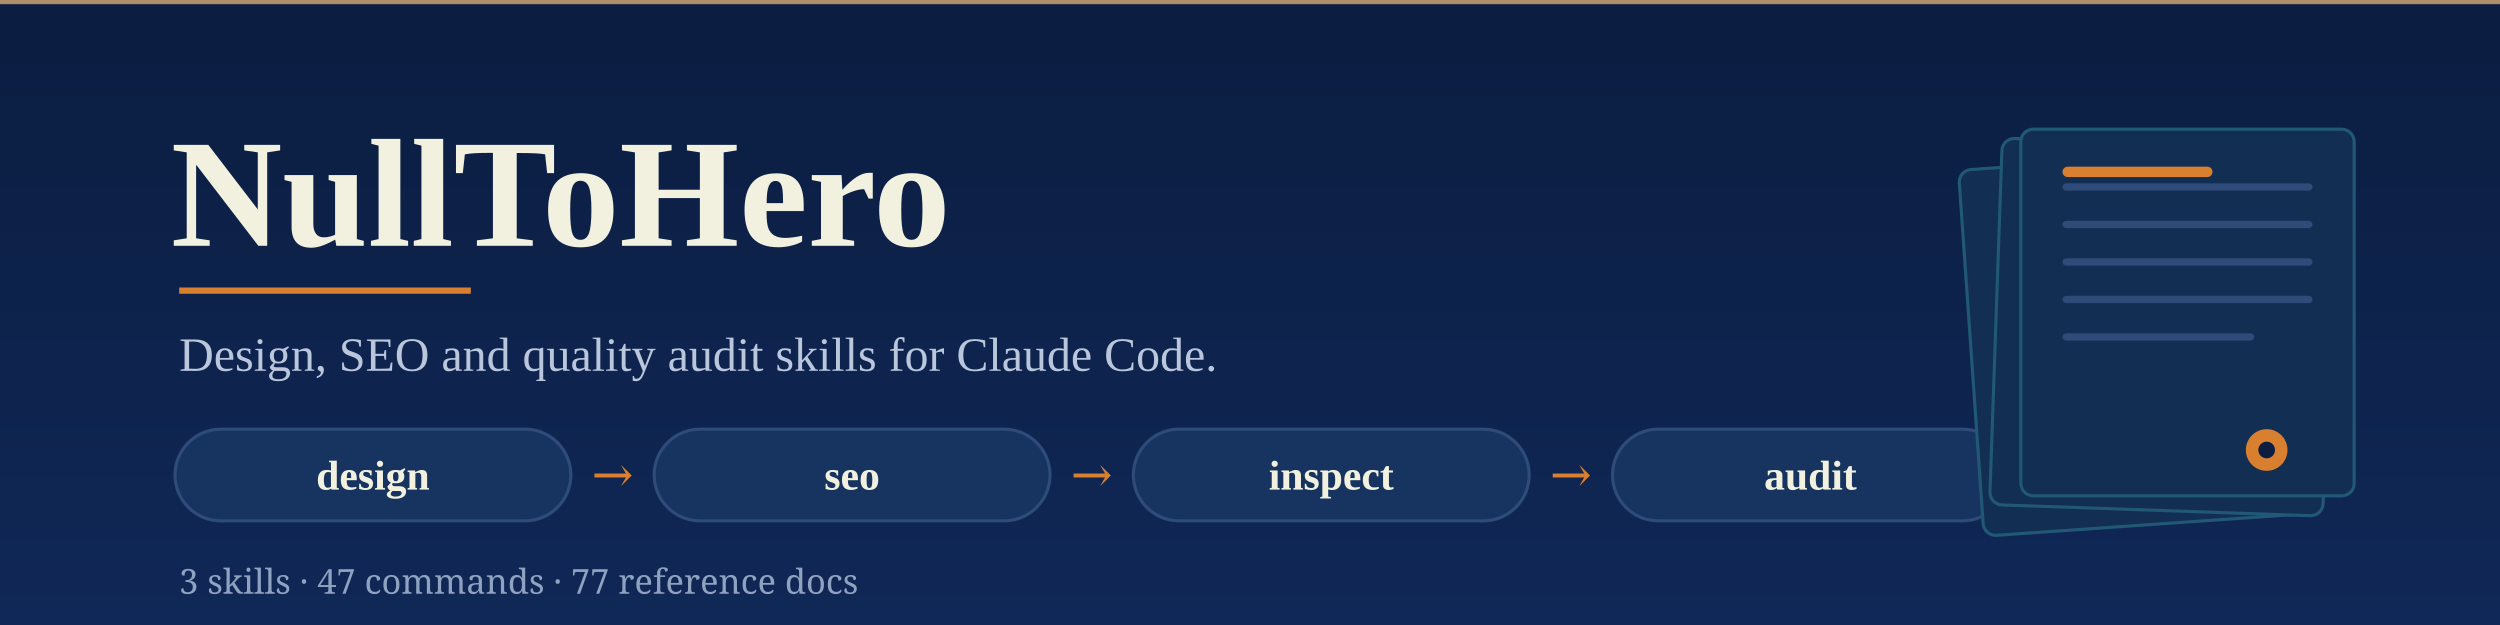
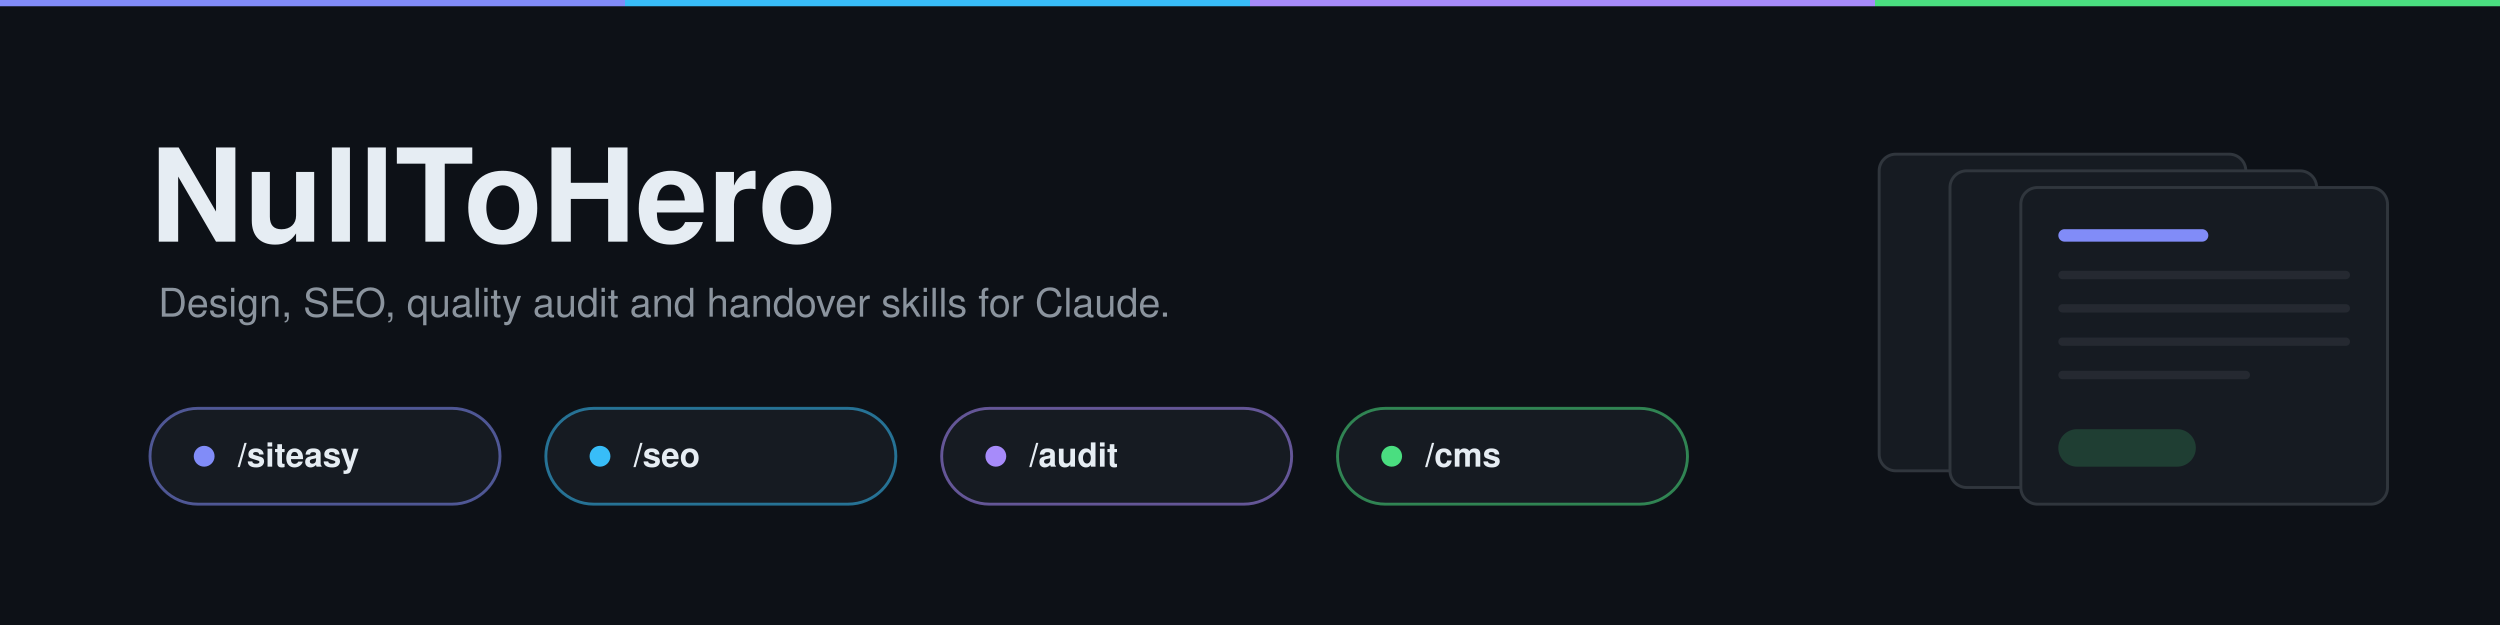
- <svg xmlns="http://www.w3.org/2000/svg" viewBox="0 0 1200 300" role="img" aria-label="NullToHero">
-   <defs>
-     <linearGradient id="fond" x1="0" y1="0" x2="0" y2="1">
-       <stop offset="0" stop-color="#0B1D40" />
-       <stop offset="1" stop-color="#102857" />
-     </linearGradient>
-   </defs>
-   <rect width="1200" height="300" fill="url(#fond)" />
-   <rect x="0" y="0" width="1200" height="2" fill="#BF9B6F" opacity="0.9" />
-   <text x="82" y="118" font-family="Georgia, 'Times New Roman', serif" font-size="74" font-weight="700" fill="#F2F1DF">NullToHero</text>
-   <rect x="86" y="138" width="140" height="3" fill="#D97F30" />
-   <text x="86" y="178" font-family="Georgia, 'Times New Roman', serif" font-size="23" fill="#B9C6DC">Design, SEO and quality audit skills for Claude Code.</text>
-   <rect x="84" y="206" rx="22" width="190" height="44" fill="#17335F" stroke="#2E4B7A" stroke-width="1.5" />
-   <text x="179" y="235" text-anchor="middle" font-family="Georgia, 'Times New Roman', serif" font-size="20" font-weight="700" fill="#F2F1DF">design</text>
-   <text x="294" y="236" text-anchor="middle" font-family="Georgia, serif" font-size="24" fill="#D97F30">→</text>
-   <rect x="314" y="206" rx="22" width="190" height="44" fill="#17335F" stroke="#2E4B7A" stroke-width="1.5" />
-   <text x="409" y="235" text-anchor="middle" font-family="Georgia, 'Times New Roman', serif" font-size="20" font-weight="700" fill="#F2F1DF">seo</text>
-   <text x="524" y="236" text-anchor="middle" font-family="Georgia, serif" font-size="24" fill="#D97F30">→</text>
-   <rect x="544" y="206" rx="22" width="190" height="44" fill="#17335F" stroke="#2E4B7A" stroke-width="1.5" />
-   <text x="639" y="235" text-anchor="middle" font-family="Georgia, 'Times New Roman', serif" font-size="20" font-weight="700" fill="#F2F1DF">inspect</text>
-   <text x="754" y="236" text-anchor="middle" font-family="Georgia, serif" font-size="24" fill="#D97F30">→</text>
-   <rect x="774" y="206" rx="22" width="190" height="44" fill="#17335F" stroke="#2E4B7A" stroke-width="1.5" />
-   <text x="869" y="235" text-anchor="middle" font-family="Georgia, 'Times New Roman', serif" font-size="20" font-weight="700" fill="#F2F1DF">audit</text>
-   <g transform="rotate(-4 1026 164)">
-     <rect x="946" y="76" width="160" height="176" rx="6" fill="#122E52" stroke="#215876" stroke-width="1.5" />
-     <rect x="966" y="94" width="72" height="5" rx="2.5" fill="#D97F30" />
-     <rect x="966" y="102" width="120" height="3.5" rx="1.75" fill="#2E4B7A" />
-     <rect x="966" y="120" width="120" height="3.5" rx="1.75" fill="#2E4B7A" />
-     <rect x="966" y="138" width="120" height="3.5" rx="1.75" fill="#2E4B7A" />
-     <rect x="966" y="156" width="120" height="3.5" rx="1.75" fill="#2E4B7A" />
-     <rect x="966" y="174" width="92" height="3.5" rx="1.75" fill="#2E4B7A" />
-   </g>
-   <g transform="rotate(2 1038 157)">
-     <rect x="958" y="69" width="160" height="176" rx="6" fill="#122E52" stroke="#215876" stroke-width="1.5" />
-     <rect x="978" y="87" width="72" height="5" rx="2.5" fill="#D97F30" />
-     <rect x="978" y="95" width="120" height="3.5" rx="1.75" fill="#2E4B7A" />
-     <rect x="978" y="113" width="120" height="3.5" rx="1.75" fill="#2E4B7A" />
-     <rect x="978" y="131" width="120" height="3.5" rx="1.75" fill="#2E4B7A" />
-     <rect x="978" y="149" width="120" height="3.5" rx="1.75" fill="#2E4B7A" />
-     <rect x="978" y="167" width="92" height="3.5" rx="1.75" fill="#2E4B7A" />
-   </g>
-   <g transform="rotate(0 1050 150)">
-     <rect x="970" y="62" width="160" height="176" rx="6" fill="#122E52" stroke="#215876" stroke-width="1.5" />
-     <rect x="990" y="80" width="72" height="5" rx="2.5" fill="#D97F30" />
-     <rect x="990" y="88" width="120" height="3.5" rx="1.75" fill="#2E4B7A" />
-     <rect x="990" y="106" width="120" height="3.5" rx="1.75" fill="#2E4B7A" />
-     <rect x="990" y="124" width="120" height="3.5" rx="1.75" fill="#2E4B7A" />
-     <rect x="990" y="142" width="120" height="3.5" rx="1.75" fill="#2E4B7A" />
-     <rect x="990" y="160" width="92" height="3.5" rx="1.75" fill="#2E4B7A" />
-   </g>
-   <circle cx="1088" cy="216" r="10" fill="#D97F30" />
-   <circle cx="1088" cy="216" r="4" fill="#0B1D40" />
-   <text x="86" y="285" font-family="Georgia, serif" font-size="16.5" fill="#8FA3C0">3 skills · 47 commands · 77 reference docs</text>
+ <svg xmlns="http://www.w3.org/2000/svg" viewBox="0 0 1200 300" width="1200" height="300" role="img" aria-label="NullToHero: the skills siteasy, seo, audit, cms for Claude">
+   <rect width="1200" height="300" fill="#0d1117" />
+   <rect x="0" y="0" width="300" height="3" fill="#818cf8" />
+   <rect x="300" y="0" width="300" height="3" fill="#38bdf8" />
+   <rect x="600" y="0" width="300" height="3" fill="#a78bfa" />
+   <rect x="900" y="0" width="300" height="3" fill="#4ade80" />
+   <text x="72" y="116" font-family="Segoe UI, system-ui, -apple-system, Helvetica, Arial, sans-serif" font-size="62" font-weight="700" fill="#e6edf3">NullToHero</text>
+   <text x="76" y="152" font-family="Segoe UI, system-ui, -apple-system, Helvetica, Arial, sans-serif" font-size="19" fill="#8b949e">Design, SEO, quality audit and handover skills for Claude.</text>
+   <rect x="72" y="196" width="168" height="46" rx="23" fill="#161b22" stroke="#818cf8" stroke-opacity="0.55" stroke-width="1.4" />
+   <circle cx="98" cy="219" r="5" fill="#818cf8" />
+   <text x="114" y="224" font-family="Segoe UI, system-ui, -apple-system, Helvetica, Arial, sans-serif" font-size="16" font-weight="600" fill="#e6edf3">/siteasy</text>
+   <rect x="262" y="196" width="168" height="46" rx="23" fill="#161b22" stroke="#38bdf8" stroke-opacity="0.55" stroke-width="1.4" />
+   <circle cx="288" cy="219" r="5" fill="#38bdf8" />
+   <text x="304" y="224" font-family="Segoe UI, system-ui, -apple-system, Helvetica, Arial, sans-serif" font-size="16" font-weight="600" fill="#e6edf3">/seo</text>
+   <rect x="452" y="196" width="168" height="46" rx="23" fill="#161b22" stroke="#a78bfa" stroke-opacity="0.55" stroke-width="1.4" />
+   <circle cx="478" cy="219" r="5" fill="#a78bfa" />
+   <text x="494" y="224" font-family="Segoe UI, system-ui, -apple-system, Helvetica, Arial, sans-serif" font-size="16" font-weight="600" fill="#e6edf3">/audit</text>
+   <rect x="642" y="196" width="168" height="46" rx="23" fill="#161b22" stroke="#4ade80" stroke-opacity="0.55" stroke-width="1.4" />
+   <circle cx="668" cy="219" r="5" fill="#4ade80" />
+   <text x="684" y="224" font-family="Segoe UI, system-ui, -apple-system, Helvetica, Arial, sans-serif" font-size="16" font-weight="600" fill="#e6edf3">/cms</text>
+   <rect x="902" y="74" width="176" height="152" rx="8" fill="#161b22" stroke="#30363d" stroke-width="1.4" />
+   <rect x="936" y="82" width="176" height="152" rx="8" fill="#161b22" stroke="#30363d" stroke-width="1.4" />
+   <rect x="970" y="90" width="176" height="152" rx="8" fill="#161b22" stroke="#30363d" stroke-width="1.4" />
+   <rect x="988" y="110" width="72" height="6" rx="3" fill="#818cf8" />
+   <rect x="988" y="130" width="140" height="4" rx="2" fill="rgba(230,237,243,0.07)" />
+   <rect x="988" y="146" width="140" height="4" rx="2" fill="rgba(230,237,243,0.07)" />
+   <rect x="988" y="162" width="140" height="4" rx="2" fill="rgba(230,237,243,0.07)" />
+   <rect x="988" y="178" width="92" height="4" rx="2" fill="rgba(230,237,243,0.07)" />
+   <rect x="988" y="206" width="66" height="18" rx="9" fill="#4ade80" fill-opacity="0.18" />
</svg>
